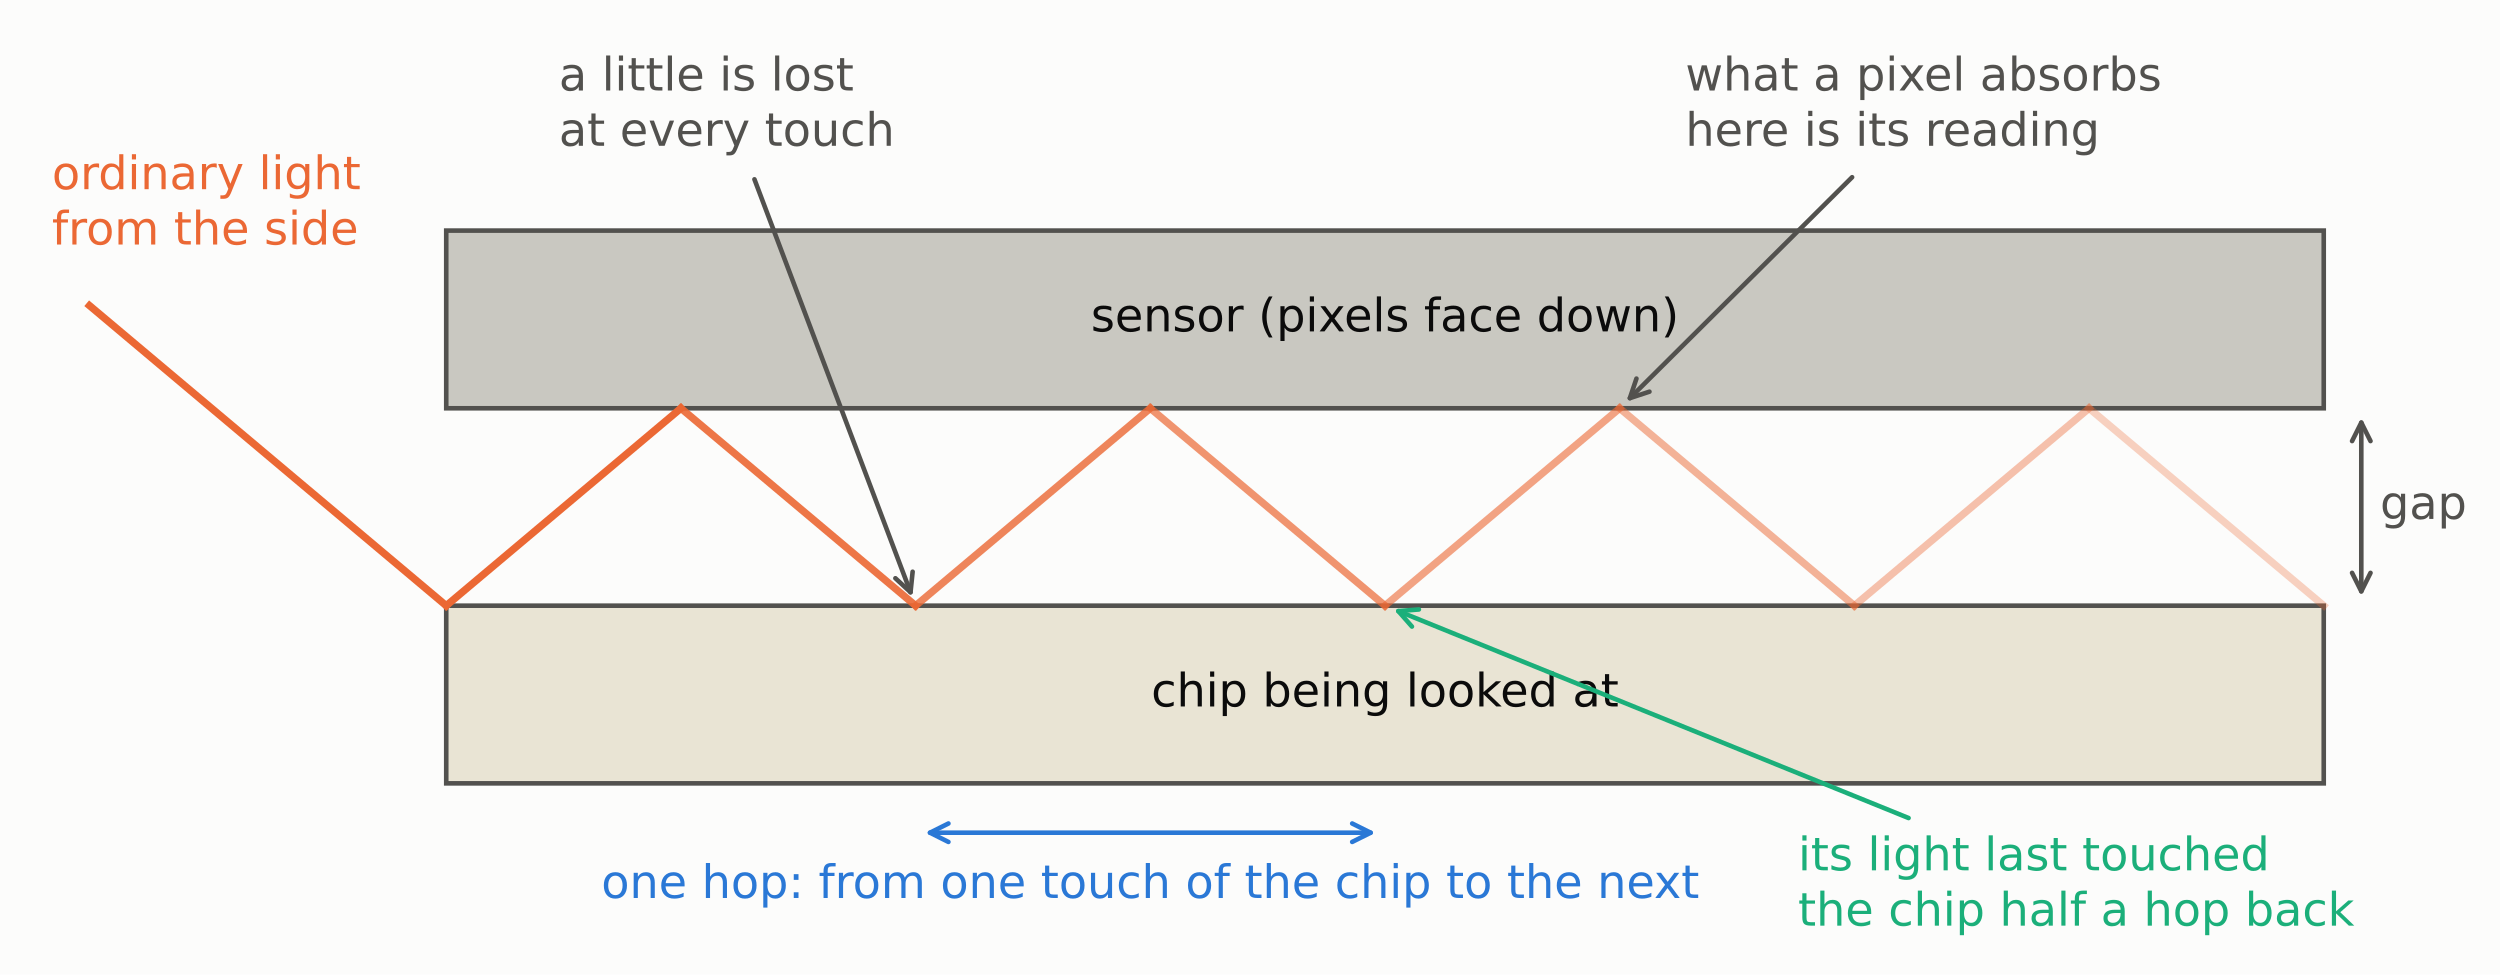
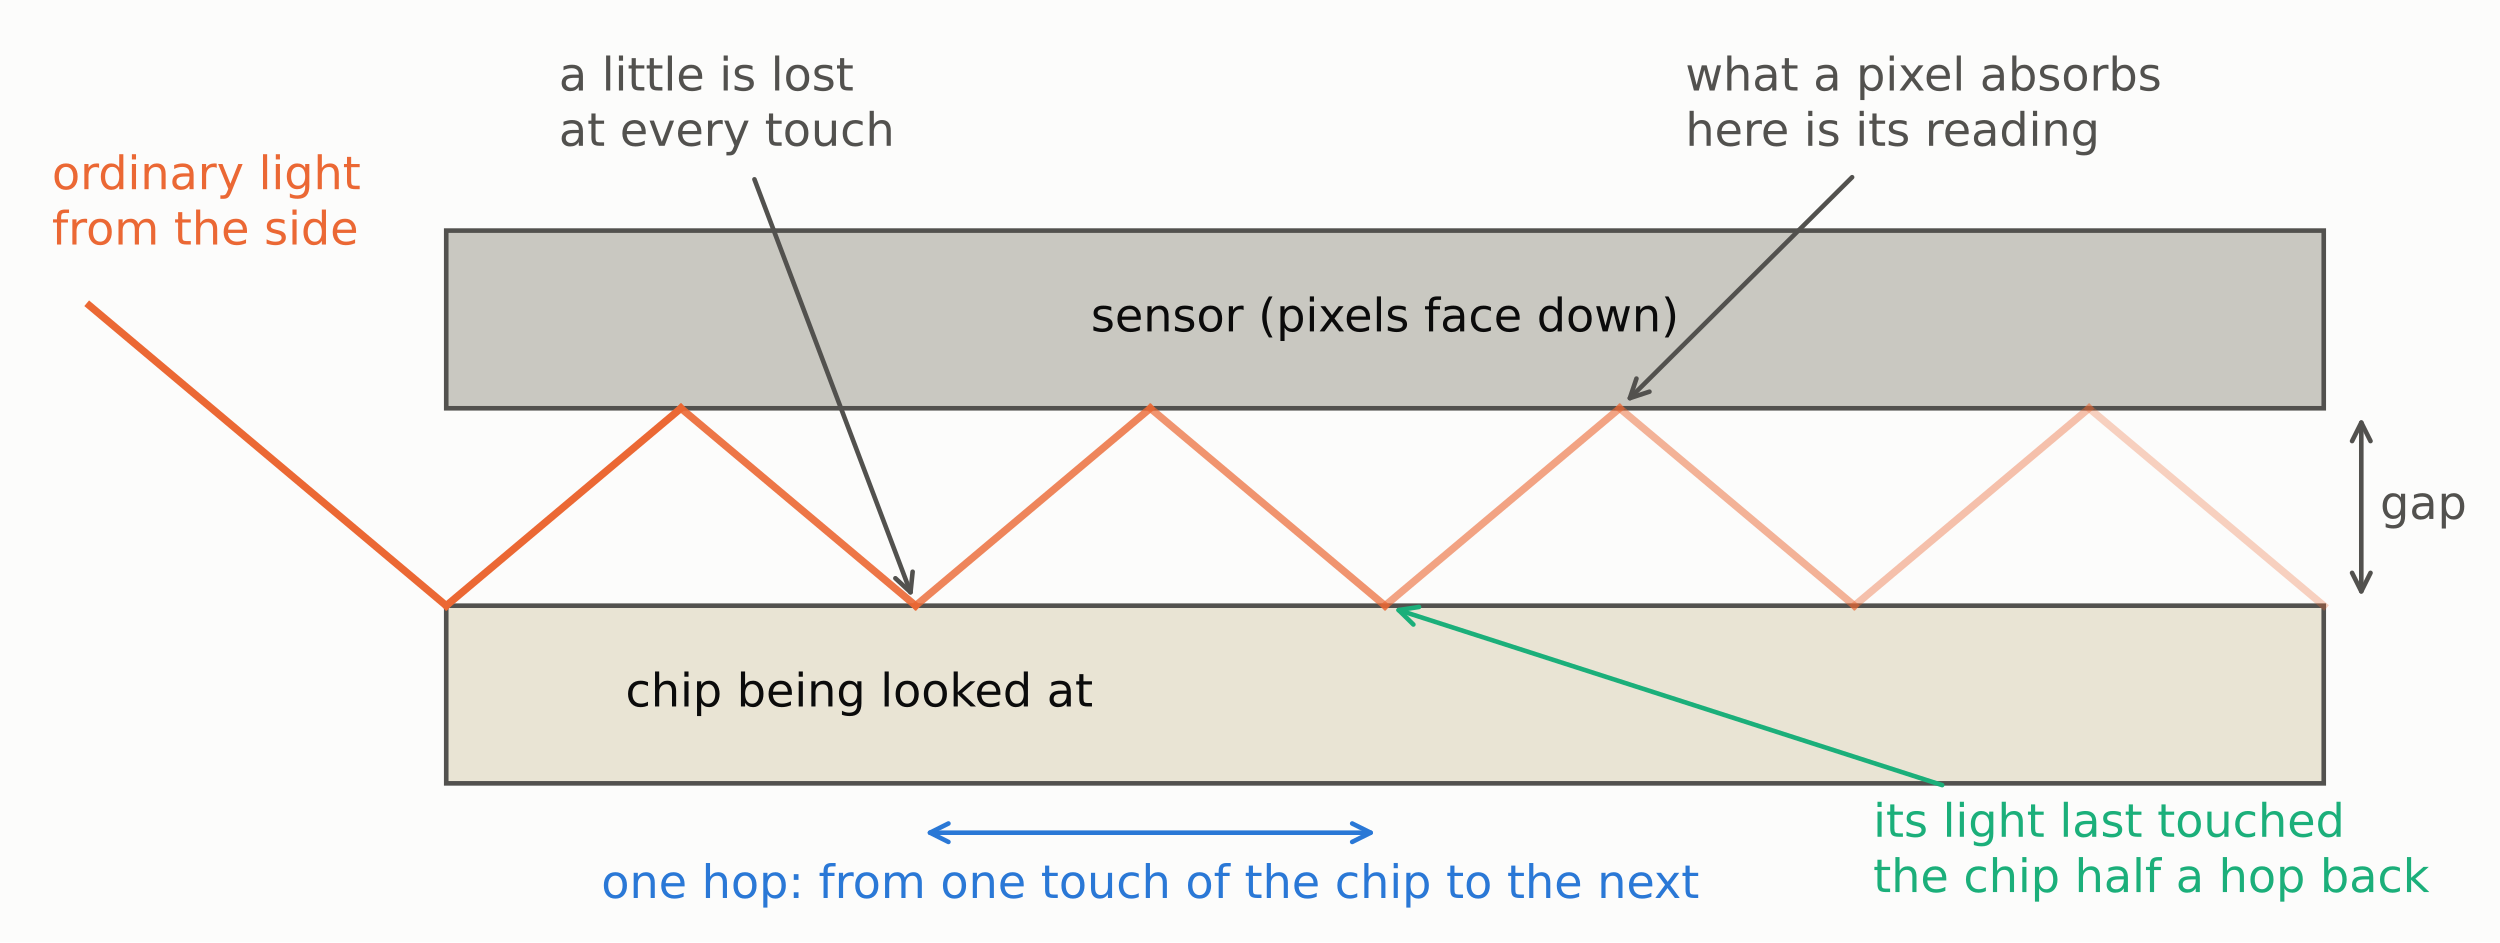
- <svg xmlns="http://www.w3.org/2000/svg" xmlns:xlink="http://www.w3.org/1999/xlink" width="542.511pt" height="211.472pt" viewBox="0 0 542.511 211.472" version="1.1">
+ <svg xmlns="http://www.w3.org/2000/svg" xmlns:xlink="http://www.w3.org/1999/xlink" width="542.511pt" height="204.469pt" viewBox="0 0 542.511 204.469" version="1.1">
  <defs>
    <style type="text/css">*{stroke-linejoin: round; stroke-linecap: butt}</style>
  </defs>
  <g id="figure_1">
    <g id="patch_1">
-       <path d="M 0 211.472  L 542.511 211.472  L 542.511 0  L 0 0  z " style="fill: #fcfcfb" />
+       <path d="M 0 204.469  L 542.511 204.469  L 542.511 -0  L 0 -0  z " style="fill: #fcfcfb" />
    </g>
    <g id="axes_1">
      <g id="patch_2">
-         <path d="M 96.834 88.596  L 504.263 88.596  L 504.263 50.04  L 96.834 50.04  z " clip-path="url(#p2e426a492c)" style="fill: #c9c8c1; stroke: #52514e; stroke-linejoin: miter" />
+         <path d="M 96.834 88.596  L 504.263 88.596  L 504.263 50.04  L 96.834 50.04  z " clip-path="url(#p28f9566f3e)" style="fill: #c9c8c1; stroke: #52514e; stroke-linejoin: miter" />
      </g>
      <g id="patch_3">
-         <path d="M 96.834 169.992  L 504.263 169.992  L 504.263 131.436  L 96.834 131.436  z " clip-path="url(#p2e426a492c)" style="fill: #e9e4d4; stroke: #52514e; stroke-linejoin: miter" />
+         <path d="M 96.834 169.992  L 504.263 169.992  L 504.263 131.436  L 96.834 131.436  z " clip-path="url(#p28f9566f3e)" style="fill: #e9e4d4; stroke: #52514e; stroke-linejoin: miter" />
      </g>
      <g id="line2d_1">
-         <path d="M 19.423 66.319  L 96.834 131.436  " clip-path="url(#p2e426a492c)" style="fill: none; stroke: #eb6834; stroke-width: 1.6; stroke-linecap: square" />
+         <path d="M 19.423 66.319  L 96.834 131.436  " clip-path="url(#p28f9566f3e)" style="fill: none; stroke: #eb6834; stroke-width: 1.6; stroke-linecap: square" />
      </g>
      <g id="line2d_2">
-         <path d="M 96.834 131.436  L 147.763 88.596  " clip-path="url(#p2e426a492c)" style="fill: none; stroke: #eb6834; stroke-width: 1.6; stroke-linecap: square" />
+         <path d="M 96.834 131.436  L 147.763 88.596  " clip-path="url(#p28f9566f3e)" style="fill: none; stroke: #eb6834; stroke-width: 1.6; stroke-linecap: square" />
      </g>
      <g id="line2d_3">
-         <path d="M 147.763 88.596  L 198.691 131.436  " clip-path="url(#p2e426a492c)" style="fill: none; stroke: #eb6834; stroke-opacity: 0.9; stroke-width: 1.6; stroke-linecap: square" />
+         <path d="M 147.763 88.596  L 198.691 131.436  " clip-path="url(#p28f9566f3e)" style="fill: none; stroke: #eb6834; stroke-opacity: 0.9; stroke-width: 1.6; stroke-linecap: square" />
      </g>
      <g id="line2d_4">
-         <path d="M 198.691 131.436  L 249.62 88.596  " clip-path="url(#p2e426a492c)" style="fill: none; stroke: #eb6834; stroke-opacity: 0.8; stroke-width: 1.6; stroke-linecap: square" />
+         <path d="M 198.691 131.436  L 249.62 88.596  " clip-path="url(#p28f9566f3e)" style="fill: none; stroke: #eb6834; stroke-opacity: 0.8; stroke-width: 1.6; stroke-linecap: square" />
      </g>
      <g id="line2d_5">
-         <path d="M 249.62 88.596  L 300.549 131.436  " clip-path="url(#p2e426a492c)" style="fill: none; stroke: #eb6834; stroke-opacity: 0.7; stroke-width: 1.6; stroke-linecap: square" />
+         <path d="M 249.62 88.596  L 300.549 131.436  " clip-path="url(#p28f9566f3e)" style="fill: none; stroke: #eb6834; stroke-opacity: 0.7; stroke-width: 1.6; stroke-linecap: square" />
      </g>
      <g id="line2d_6">
-         <path d="M 300.549 131.436  L 351.477 88.596  " clip-path="url(#p2e426a492c)" style="fill: none; stroke: #eb6834; stroke-opacity: 0.6; stroke-width: 1.6; stroke-linecap: square" />
+         <path d="M 300.549 131.436  L 351.477 88.596  " clip-path="url(#p28f9566f3e)" style="fill: none; stroke: #eb6834; stroke-opacity: 0.6; stroke-width: 1.6; stroke-linecap: square" />
      </g>
      <g id="line2d_7">
-         <path d="M 351.477 88.596  L 402.406 131.436  " clip-path="url(#p2e426a492c)" style="fill: none; stroke: #eb6834; stroke-opacity: 0.5; stroke-width: 1.6; stroke-linecap: square" />
+         <path d="M 351.477 88.596  L 402.406 131.436  " clip-path="url(#p28f9566f3e)" style="fill: none; stroke: #eb6834; stroke-opacity: 0.5; stroke-width: 1.6; stroke-linecap: square" />
      </g>
      <g id="line2d_8">
-         <path d="M 402.406 131.436  L 453.334 88.596  " clip-path="url(#p2e426a492c)" style="fill: none; stroke: #eb6834; stroke-opacity: 0.4; stroke-width: 1.6; stroke-linecap: square" />
+         <path d="M 402.406 131.436  L 453.334 88.596  " clip-path="url(#p28f9566f3e)" style="fill: none; stroke: #eb6834; stroke-opacity: 0.4; stroke-width: 1.6; stroke-linecap: square" />
      </g>
      <g id="line2d_9">
-         <path d="M 453.334 88.596  L 504.263 131.436  " clip-path="url(#p2e426a492c)" style="fill: none; stroke: #eb6834; stroke-opacity: 0.3; stroke-width: 1.6; stroke-linecap: square" />
+         <path d="M 453.334 88.596  L 504.263 131.436  " clip-path="url(#p28f9566f3e)" style="fill: none; stroke: #eb6834; stroke-opacity: 0.3; stroke-width: 1.6; stroke-linecap: square" />
      </g>
      <g id="text_1">
        <g style="fill: #0b0b0b" transform="translate(236.7298 71.91605) scale(0.1 -0.1)">
          <defs>
            <path id="DejaVuSans-56" d="M 2834 3397  L 2834 2853  Q 2591 2978 2328 3040  Q 2066 3103 1784 3103  Q 1356 3103 1142 2972  Q 928 2841 928 2578  Q 928 2378 1081 2264  Q 1234 2150 1697 2047  L 1894 2003  Q 2506 1872 2764 1633  Q 3022 1394 3022 966  Q 3022 478 2636 193  Q 2250 -91 1575 -91  Q 1294 -91 989 -36  Q 684 19 347 128  L 347 722  Q 666 556 975 473  Q 1284 391 1588 391  Q 1994 391 2212 530  Q 2431 669 2431 922  Q 2431 1156 2273 1281  Q 2116 1406 1581 1522  L 1381 1569  Q 847 1681 609 1914  Q 372 2147 372 2553  Q 372 3047 722 3315  Q 1072 3584 1716 3584  Q 2034 3584 2315 3537  Q 2597 3491 2834 3397  z " transform="scale(0.015625)" />
            <path id="DejaVuSans-48" d="M 3597 1894  L 3597 1613  L 953 1613  Q 991 1019 1311 708  Q 1631 397 2203 397  Q 2534 397 2845 478  Q 3156 559 3463 722  L 3463 178  Q 3153 47 2828 -22  Q 2503 -91 2169 -91  Q 1331 -91 842 396  Q 353 884 353 1716  Q 353 2575 817 3079  Q 1281 3584 2069 3584  Q 2775 3584 3186 3129  Q 3597 2675 3597 1894  z M 3022 2063  Q 3016 2534 2758 2815  Q 2500 3097 2075 3097  Q 1594 3097 1305 2825  Q 1016 2553 972 2059  L 3022 2063  z " transform="scale(0.015625)" />
            <path id="DejaVuSans-51" d="M 3513 2113  L 3513 0  L 2938 0  L 2938 2094  Q 2938 2591 2744 2837  Q 2550 3084 2163 3084  Q 1697 3084 1428 2787  Q 1159 2491 1159 1978  L 1159 0  L 581 0  L 581 3500  L 1159 3500  L 1159 2956  Q 1366 3272 1645 3428  Q 1925 3584 2291 3584  Q 2894 3584 3203 3211  Q 3513 2838 3513 2113  z " transform="scale(0.015625)" />
            <path id="DejaVuSans-52" d="M 1959 3097  Q 1497 3097 1228 2736  Q 959 2375 959 1747  Q 959 1119 1226 758  Q 1494 397 1959 397  Q 2419 397 2687 759  Q 2956 1122 2956 1747  Q 2956 2369 2687 2733  Q 2419 3097 1959 3097  z M 1959 3584  Q 2709 3584 3137 3096  Q 3566 2609 3566 1747  Q 3566 888 3137 398  Q 2709 -91 1959 -91  Q 1206 -91 779 398  Q 353 888 353 1747  Q 353 2609 779 3096  Q 1206 3584 1959 3584  z " transform="scale(0.015625)" />
            <path id="DejaVuSans-55" d="M 2631 2963  Q 2534 3019 2420 3045  Q 2306 3072 2169 3072  Q 1681 3072 1420 2755  Q 1159 2438 1159 1844  L 1159 0  L 581 0  L 581 3500  L 1159 3500  L 1159 2956  Q 1341 3275 1631 3429  Q 1922 3584 2338 3584  Q 2397 3584 2469 3576  Q 2541 3569 2628 3553  L 2631 2963  z " transform="scale(0.015625)" />
            <path id="DejaVuSans-3" transform="scale(0.015625)" />
            <path id="DejaVuSans-b" d="M 1984 4856  Q 1566 4138 1362 3434  Q 1159 2731 1159 2009  Q 1159 1288 1364 580  Q 1569 -128 1984 -844  L 1484 -844  Q 1016 -109 783 600  Q 550 1309 550 2009  Q 550 2706 781 3412  Q 1013 4119 1484 4856  L 1984 4856  z " transform="scale(0.015625)" />
            <path id="DejaVuSans-53" d="M 1159 525  L 1159 -1331  L 581 -1331  L 581 3500  L 1159 3500  L 1159 2969  Q 1341 3281 1617 3432  Q 1894 3584 2278 3584  Q 2916 3584 3314 3078  Q 3713 2572 3713 1747  Q 3713 922 3314 415  Q 2916 -91 2278 -91  Q 1894 -91 1617 61  Q 1341 213 1159 525  z M 3116 1747  Q 3116 2381 2855 2742  Q 2594 3103 2138 3103  Q 1681 3103 1420 2742  Q 1159 2381 1159 1747  Q 1159 1113 1420 752  Q 1681 391 2138 391  Q 2594 391 2855 752  Q 3116 1113 3116 1747  z " transform="scale(0.015625)" />
            <path id="DejaVuSans-4c" d="M 603 3500  L 1178 3500  L 1178 0  L 603 0  L 603 3500  z M 603 4863  L 1178 4863  L 1178 4134  L 603 4134  L 603 4863  z " transform="scale(0.015625)" />
            <path id="DejaVuSans-5b" d="M 3513 3500  L 2247 1797  L 3578 0  L 2900 0  L 1881 1375  L 863 0  L 184 0  L 1544 1831  L 300 3500  L 978 3500  L 1906 2253  L 2834 3500  L 3513 3500  z " transform="scale(0.015625)" />
            <path id="DejaVuSans-4f" d="M 603 4863  L 1178 4863  L 1178 0  L 603 0  L 603 4863  z " transform="scale(0.015625)" />
            <path id="DejaVuSans-49" d="M 2375 4863  L 2375 4384  L 1825 4384  Q 1516 4384 1395 4259  Q 1275 4134 1275 3809  L 1275 3500  L 2222 3500  L 2222 3053  L 1275 3053  L 1275 0  L 697 0  L 697 3053  L 147 3053  L 147 3500  L 697 3500  L 697 3744  Q 697 4328 969 4595  Q 1241 4863 1831 4863  L 2375 4863  z " transform="scale(0.015625)" />
            <path id="DejaVuSans-44" d="M 2194 1759  Q 1497 1759 1228 1600  Q 959 1441 959 1056  Q 959 750 1161 570  Q 1363 391 1709 391  Q 2188 391 2477 730  Q 2766 1069 2766 1631  L 2766 1759  L 2194 1759  z M 3341 1997  L 3341 0  L 2766 0  L 2766 531  Q 2569 213 2275 61  Q 1981 -91 1556 -91  Q 1019 -91 701 211  Q 384 513 384 1019  Q 384 1609 779 1909  Q 1175 2209 1959 2209  L 2766 2209  L 2766 2266  Q 2766 2663 2505 2880  Q 2244 3097 1772 3097  Q 1472 3097 1187 3025  Q 903 2953 641 2809  L 641 3341  Q 956 3463 1253 3523  Q 1550 3584 1831 3584  Q 2591 3584 2966 3190  Q 3341 2797 3341 1997  z " transform="scale(0.015625)" />
            <path id="DejaVuSans-46" d="M 3122 3366  L 3122 2828  Q 2878 2963 2633 3030  Q 2388 3097 2138 3097  Q 1578 3097 1268 2742  Q 959 2388 959 1747  Q 959 1106 1268 751  Q 1578 397 2138 397  Q 2388 397 2633 464  Q 2878 531 3122 666  L 3122 134  Q 2881 22 2623 -34  Q 2366 -91 2075 -91  Q 1284 -91 818 406  Q 353 903 353 1747  Q 353 2603 823 3093  Q 1294 3584 2113 3584  Q 2378 3584 2631 3529  Q 2884 3475 3122 3366  z " transform="scale(0.015625)" />
            <path id="DejaVuSans-47" d="M 2906 2969  L 2906 4863  L 3481 4863  L 3481 0  L 2906 0  L 2906 525  Q 2725 213 2448 61  Q 2172 -91 1784 -91  Q 1150 -91 751 415  Q 353 922 353 1747  Q 353 2572 751 3078  Q 1150 3584 1784 3584  Q 2172 3584 2448 3432  Q 2725 3281 2906 2969  z M 947 1747  Q 947 1113 1208 752  Q 1469 391 1925 391  Q 2381 391 2643 752  Q 2906 1113 2906 1747  Q 2906 2381 2643 2742  Q 2381 3103 1925 3103  Q 1469 3103 1208 2742  Q 947 2381 947 1747  z " transform="scale(0.015625)" />
            <path id="DejaVuSans-5a" d="M 269 3500  L 844 3500  L 1563 769  L 2278 3500  L 2956 3500  L 3675 769  L 4391 3500  L 4966 3500  L 4050 0  L 3372 0  L 2619 2869  L 1863 0  L 1184 0  L 269 3500  z " transform="scale(0.015625)" />
            <path id="DejaVuSans-c" d="M 513 4856  L 1013 4856  Q 1481 4119 1714 3412  Q 1947 2706 1947 2009  Q 1947 1309 1714 600  Q 1481 -109 1013 -844  L 513 -844  Q 928 -128 1133 580  Q 1338 1288 1338 2009  Q 1338 2731 1133 3434  Q 928 4138 513 4856  z " transform="scale(0.015625)" />
          </defs>
          <use xlink:href="#DejaVuSans-56" />
          <use xlink:href="#DejaVuSans-48" transform="translate(52.09375 0)" />
          <use xlink:href="#DejaVuSans-51" transform="translate(113.625 0)" />
          <use xlink:href="#DejaVuSans-56" transform="translate(177 0)" />
          <use xlink:href="#DejaVuSans-52" transform="translate(229.0938 0)" />
          <use xlink:href="#DejaVuSans-55" transform="translate(290.2812 0)" />
          <use xlink:href="#DejaVuSans-3" transform="translate(331.3906 0)" />
          <use xlink:href="#DejaVuSans-b" transform="translate(363.1719 0)" />
          <use xlink:href="#DejaVuSans-53" transform="translate(402.1875 0)" />
          <use xlink:href="#DejaVuSans-4c" transform="translate(465.6719 0)" />
          <use xlink:href="#DejaVuSans-5b" transform="translate(493.4531 0)" />
          <use xlink:href="#DejaVuSans-48" transform="translate(549.5625 0)" />
          <use xlink:href="#DejaVuSans-4f" transform="translate(611.0938 0)" />
          <use xlink:href="#DejaVuSans-56" transform="translate(638.875 0)" />
          <use xlink:href="#DejaVuSans-3" transform="translate(690.9688 0)" />
          <use xlink:href="#DejaVuSans-49" transform="translate(722.75 0)" />
          <use xlink:href="#DejaVuSans-44" transform="translate(757.9531 0)" />
          <use xlink:href="#DejaVuSans-46" transform="translate(819.2344 0)" />
          <use xlink:href="#DejaVuSans-48" transform="translate(874.2188 0)" />
          <use xlink:href="#DejaVuSans-3" transform="translate(935.75 0)" />
          <use xlink:href="#DejaVuSans-47" transform="translate(967.5312 0)" />
          <use xlink:href="#DejaVuSans-52" transform="translate(1031.016 0)" />
          <use xlink:href="#DejaVuSans-5a" transform="translate(1092.203 0)" />
          <use xlink:href="#DejaVuSans-51" transform="translate(1173.984 0)" />
          <use xlink:href="#DejaVuSans-c" transform="translate(1237.359 0)" />
        </g>
      </g>
      <g id="text_2">
-         <g style="fill: #0b0b0b" transform="translate(249.8173 153.312) scale(0.1 -0.1)">
+         <g style="fill: #0b0b0b" transform="translate(135.7373 153.312) scale(0.1 -0.1)">
          <defs>
            <path id="DejaVuSans-4b" d="M 3513 2113  L 3513 0  L 2938 0  L 2938 2094  Q 2938 2591 2744 2837  Q 2550 3084 2163 3084  Q 1697 3084 1428 2787  Q 1159 2491 1159 1978  L 1159 0  L 581 0  L 581 4863  L 1159 4863  L 1159 2956  Q 1366 3272 1645 3428  Q 1925 3584 2291 3584  Q 2894 3584 3203 3211  Q 3513 2838 3513 2113  z " transform="scale(0.015625)" />
            <path id="DejaVuSans-45" d="M 3116 1747  Q 3116 2381 2855 2742  Q 2594 3103 2138 3103  Q 1681 3103 1420 2742  Q 1159 2381 1159 1747  Q 1159 1113 1420 752  Q 1681 391 2138 391  Q 2594 391 2855 752  Q 3116 1113 3116 1747  z M 1159 2969  Q 1341 3281 1617 3432  Q 1894 3584 2278 3584  Q 2916 3584 3314 3078  Q 3713 2572 3713 1747  Q 3713 922 3314 415  Q 2916 -91 2278 -91  Q 1894 -91 1617 61  Q 1341 213 1159 525  L 1159 0  L 581 0  L 581 4863  L 1159 4863  L 1159 2969  z " transform="scale(0.015625)" />
            <path id="DejaVuSans-4a" d="M 2906 1791  Q 2906 2416 2648 2759  Q 2391 3103 1925 3103  Q 1463 3103 1205 2759  Q 947 2416 947 1791  Q 947 1169 1205 825  Q 1463 481 1925 481  Q 2391 481 2648 825  Q 2906 1169 2906 1791  z M 3481 434  Q 3481 -459 3084 -895  Q 2688 -1331 1869 -1331  Q 1566 -1331 1297 -1286  Q 1028 -1241 775 -1147  L 775 -588  Q 1028 -725 1275 -790  Q 1522 -856 1778 -856  Q 2344 -856 2625 -561  Q 2906 -266 2906 331  L 2906 616  Q 2728 306 2450 153  Q 2172 0 1784 0  Q 1141 0 747 490  Q 353 981 353 1791  Q 353 2603 747 3093  Q 1141 3584 1784 3584  Q 2172 3584 2450 3431  Q 2728 3278 2906 2969  L 2906 3500  L 3481 3500  L 3481 434  z " transform="scale(0.015625)" />
            <path id="DejaVuSans-4e" d="M 581 4863  L 1159 4863  L 1159 1991  L 2875 3500  L 3609 3500  L 1753 1863  L 3688 0  L 2938 0  L 1159 1709  L 1159 0  L 581 0  L 581 4863  z " transform="scale(0.015625)" />
            <path id="DejaVuSans-57" d="M 1172 4494  L 1172 3500  L 2356 3500  L 2356 3053  L 1172 3053  L 1172 1153  Q 1172 725 1289 603  Q 1406 481 1766 481  L 2356 481  L 2356 0  L 1766 0  Q 1100 0 847 248  Q 594 497 594 1153  L 594 3053  L 172 3053  L 172 3500  L 594 3500  L 594 4494  L 1172 4494  z " transform="scale(0.015625)" />
          </defs>
          <use xlink:href="#DejaVuSans-46" />
          <use xlink:href="#DejaVuSans-4b" transform="translate(54.98438 0)" />
          <use xlink:href="#DejaVuSans-4c" transform="translate(118.3594 0)" />
          <use xlink:href="#DejaVuSans-53" transform="translate(146.1406 0)" />
          <use xlink:href="#DejaVuSans-3" transform="translate(209.625 0)" />
          <use xlink:href="#DejaVuSans-45" transform="translate(241.4062 0)" />
          <use xlink:href="#DejaVuSans-48" transform="translate(304.8906 0)" />
          <use xlink:href="#DejaVuSans-4c" transform="translate(366.4219 0)" />
          <use xlink:href="#DejaVuSans-51" transform="translate(394.2031 0)" />
          <use xlink:href="#DejaVuSans-4a" transform="translate(457.5781 0)" />
          <use xlink:href="#DejaVuSans-3" transform="translate(521.0625 0)" />
          <use xlink:href="#DejaVuSans-4f" transform="translate(552.8438 0)" />
          <use xlink:href="#DejaVuSans-52" transform="translate(580.625 0)" />
          <use xlink:href="#DejaVuSans-52" transform="translate(641.8125 0)" />
          <use xlink:href="#DejaVuSans-4e" transform="translate(703 0)" />
          <use xlink:href="#DejaVuSans-48" transform="translate(757.3438 0)" />
          <use xlink:href="#DejaVuSans-47" transform="translate(818.875 0)" />
          <use xlink:href="#DejaVuSans-3" transform="translate(882.3594 0)" />
          <use xlink:href="#DejaVuSans-44" transform="translate(914.1406 0)" />
          <use xlink:href="#DejaVuSans-57" transform="translate(975.4219 0)" />
        </g>
      </g>
      <g id="text_3">
        <g style="fill: #eb6834" transform="translate(11.27429 41.05994) scale(0.1 -0.1)">
          <defs>
            <path id="DejaVuSans-5c" d="M 2059 -325  Q 1816 -950 1584 -1140  Q 1353 -1331 966 -1331  L 506 -1331  L 506 -850  L 844 -850  Q 1081 -850 1212 -737  Q 1344 -625 1503 -206  L 1606 56  L 191 3500  L 800 3500  L 1894 763  L 2988 3500  L 3597 3500  L 2059 -325  z " transform="scale(0.015625)" />
          </defs>
          <use xlink:href="#DejaVuSans-52" />
          <use xlink:href="#DejaVuSans-55" transform="translate(61.1875 0)" />
          <use xlink:href="#DejaVuSans-47" transform="translate(100.5469 0)" />
          <use xlink:href="#DejaVuSans-4c" transform="translate(164.0312 0)" />
          <use xlink:href="#DejaVuSans-51" transform="translate(191.8125 0)" />
          <use xlink:href="#DejaVuSans-44" transform="translate(255.1875 0)" />
          <use xlink:href="#DejaVuSans-55" transform="translate(316.4688 0)" />
          <use xlink:href="#DejaVuSans-5c" transform="translate(357.5781 0)" />
          <use xlink:href="#DejaVuSans-3" transform="translate(416.7656 0)" />
          <use xlink:href="#DejaVuSans-4f" transform="translate(448.5469 0)" />
          <use xlink:href="#DejaVuSans-4c" transform="translate(476.3281 0)" />
          <use xlink:href="#DejaVuSans-4a" transform="translate(504.1094 0)" />
          <use xlink:href="#DejaVuSans-4b" transform="translate(567.5938 0)" />
          <use xlink:href="#DejaVuSans-57" transform="translate(630.9688 0)" />
        </g>
        <g style="fill: #eb6834" transform="translate(11.27429 53.06268) scale(0.1 -0.1)">
          <defs>
            <path id="DejaVuSans-50" d="M 3328 2828  Q 3544 3216 3844 3400  Q 4144 3584 4550 3584  Q 5097 3584 5394 3201  Q 5691 2819 5691 2113  L 5691 0  L 5113 0  L 5113 2094  Q 5113 2597 4934 2840  Q 4756 3084 4391 3084  Q 3944 3084 3684 2787  Q 3425 2491 3425 1978  L 3425 0  L 2847 0  L 2847 2094  Q 2847 2600 2669 2842  Q 2491 3084 2119 3084  Q 1678 3084 1418 2786  Q 1159 2488 1159 1978  L 1159 0  L 581 0  L 581 3500  L 1159 3500  L 1159 2956  Q 1356 3278 1631 3431  Q 1906 3584 2284 3584  Q 2666 3584 2933 3390  Q 3200 3197 3328 2828  z " transform="scale(0.015625)" />
          </defs>
          <use xlink:href="#DejaVuSans-49" />
          <use xlink:href="#DejaVuSans-55" transform="translate(35.20312 0)" />
          <use xlink:href="#DejaVuSans-52" transform="translate(74.10938 0)" />
          <use xlink:href="#DejaVuSans-50" transform="translate(135.2969 0)" />
          <use xlink:href="#DejaVuSans-3" transform="translate(232.7031 0)" />
          <use xlink:href="#DejaVuSans-57" transform="translate(264.4844 0)" />
          <use xlink:href="#DejaVuSans-4b" transform="translate(303.6875 0)" />
          <use xlink:href="#DejaVuSans-48" transform="translate(367.0625 0)" />
          <use xlink:href="#DejaVuSans-3" transform="translate(428.5938 0)" />
          <use xlink:href="#DejaVuSans-56" transform="translate(460.375 0)" />
          <use xlink:href="#DejaVuSans-4c" transform="translate(512.4688 0)" />
          <use xlink:href="#DejaVuSans-47" transform="translate(540.25 0)" />
          <use xlink:href="#DejaVuSans-48" transform="translate(603.7344 0)" />
        </g>
      </g>
      <g id="patch_4">
        <path d="M 512.411 128.318  Q 512.411 110.015 512.411 91.713  " style="fill: none; stroke: #52514e; stroke-linecap: round" />
        <path d="M 514.411 124.318  L 512.411 128.318  L 510.411 124.318  " style="fill: none; stroke: #52514e; stroke-linecap: round" />
        <path d="M 510.411 95.713  L 512.411 91.713  L 514.411 95.713  " style="fill: none; stroke: #52514e; stroke-linecap: round" />
      </g>
      <g id="text_4">
        <g style="fill: #52514e" transform="translate(516.4857 112.6137) scale(0.1 -0.1)">
          <use xlink:href="#DejaVuSans-4a" />
          <use xlink:href="#DejaVuSans-44" transform="translate(63.48438 0)" />
          <use xlink:href="#DejaVuSans-53" transform="translate(124.7656 0)" />
        </g>
      </g>
      <g id="patch_5">
        <path d="M 297.432 180.702  Q 249.622 180.702 201.812 180.702  " style="fill: none; stroke: #2a78d6; stroke-linecap: round" />
        <path d="M 293.432 178.702  L 297.432 180.702  L 293.432 182.702  " style="fill: none; stroke: #2a78d6; stroke-linecap: round" />
        <path d="M 205.812 182.702  L 201.812 180.702  L 205.812 178.702  " style="fill: none; stroke: #2a78d6; stroke-linecap: round" />
      </g>
      <g id="text_5">
        <g style="fill: #2a78d6" transform="translate(130.4833 194.8668) scale(0.1 -0.1)">
          <defs>
            <path id="DejaVuSans-1d" d="M 750 794  L 1409 794  L 1409 0  L 750 0  L 750 794  z M 750 3309  L 1409 3309  L 1409 2516  L 750 2516  L 750 3309  z " transform="scale(0.015625)" />
            <path id="DejaVuSans-58" d="M 544 1381  L 544 3500  L 1119 3500  L 1119 1403  Q 1119 906 1312 657  Q 1506 409 1894 409  Q 2359 409 2629 706  Q 2900 1003 2900 1516  L 2900 3500  L 3475 3500  L 3475 0  L 2900 0  L 2900 538  Q 2691 219 2414 64  Q 2138 -91 1772 -91  Q 1169 -91 856 284  Q 544 659 544 1381  z M 1991 3584  L 1991 3584  z " transform="scale(0.015625)" />
          </defs>
          <use xlink:href="#DejaVuSans-52" />
          <use xlink:href="#DejaVuSans-51" transform="translate(61.1875 0)" />
          <use xlink:href="#DejaVuSans-48" transform="translate(124.5625 0)" />
          <use xlink:href="#DejaVuSans-3" transform="translate(186.0938 0)" />
          <use xlink:href="#DejaVuSans-4b" transform="translate(217.875 0)" />
          <use xlink:href="#DejaVuSans-52" transform="translate(281.25 0)" />
          <use xlink:href="#DejaVuSans-53" transform="translate(342.4375 0)" />
          <use xlink:href="#DejaVuSans-1d" transform="translate(405.9219 0)" />
          <use xlink:href="#DejaVuSans-3" transform="translate(439.6094 0)" />
          <use xlink:href="#DejaVuSans-49" transform="translate(471.3906 0)" />
          <use xlink:href="#DejaVuSans-55" transform="translate(506.5938 0)" />
          <use xlink:href="#DejaVuSans-52" transform="translate(545.5 0)" />
          <use xlink:href="#DejaVuSans-50" transform="translate(606.6875 0)" />
          <use xlink:href="#DejaVuSans-3" transform="translate(704.0938 0)" />
          <use xlink:href="#DejaVuSans-52" transform="translate(735.875 0)" />
          <use xlink:href="#DejaVuSans-51" transform="translate(797.0625 0)" />
          <use xlink:href="#DejaVuSans-48" transform="translate(860.4375 0)" />
          <use xlink:href="#DejaVuSans-3" transform="translate(921.9688 0)" />
          <use xlink:href="#DejaVuSans-57" transform="translate(953.75 0)" />
          <use xlink:href="#DejaVuSans-52" transform="translate(992.9531 0)" />
          <use xlink:href="#DejaVuSans-58" transform="translate(1054.141 0)" />
          <use xlink:href="#DejaVuSans-46" transform="translate(1117.516 0)" />
          <use xlink:href="#DejaVuSans-4b" transform="translate(1172.5 0)" />
          <use xlink:href="#DejaVuSans-3" transform="translate(1235.875 0)" />
          <use xlink:href="#DejaVuSans-52" transform="translate(1267.656 0)" />
          <use xlink:href="#DejaVuSans-49" transform="translate(1328.844 0)" />
          <use xlink:href="#DejaVuSans-3" transform="translate(1364.047 0)" />
          <use xlink:href="#DejaVuSans-57" transform="translate(1395.828 0)" />
          <use xlink:href="#DejaVuSans-4b" transform="translate(1435.031 0)" />
          <use xlink:href="#DejaVuSans-48" transform="translate(1498.406 0)" />
          <use xlink:href="#DejaVuSans-3" transform="translate(1559.938 0)" />
          <use xlink:href="#DejaVuSans-46" transform="translate(1591.719 0)" />
          <use xlink:href="#DejaVuSans-4b" transform="translate(1646.703 0)" />
          <use xlink:href="#DejaVuSans-4c" transform="translate(1710.078 0)" />
          <use xlink:href="#DejaVuSans-53" transform="translate(1737.859 0)" />
          <use xlink:href="#DejaVuSans-3" transform="translate(1801.344 0)" />
          <use xlink:href="#DejaVuSans-57" transform="translate(1833.125 0)" />
          <use xlink:href="#DejaVuSans-52" transform="translate(1872.328 0)" />
          <use xlink:href="#DejaVuSans-3" transform="translate(1933.516 0)" />
          <use xlink:href="#DejaVuSans-57" transform="translate(1965.297 0)" />
          <use xlink:href="#DejaVuSans-4b" transform="translate(2004.5 0)" />
          <use xlink:href="#DejaVuSans-48" transform="translate(2067.875 0)" />
          <use xlink:href="#DejaVuSans-3" transform="translate(2129.406 0)" />
          <use xlink:href="#DejaVuSans-51" transform="translate(2161.188 0)" />
          <use xlink:href="#DejaVuSans-48" transform="translate(2224.562 0)" />
          <use xlink:href="#DejaVuSans-5b" transform="translate(2284.344 0)" />
          <use xlink:href="#DejaVuSans-57" transform="translate(2343.531 0)" />
        </g>
      </g>
      <g id="patch_6">
        <path d="M 163.716 38.915  Q 180.85 84.24 197.588 128.518  " style="fill: none; stroke: #52514e; stroke-linecap: round" />
        <path d="M 198.045 124.069  L 197.588 128.518  L 194.303 125.484  " style="fill: none; stroke: #52514e; stroke-linecap: round" />
      </g>
      <g id="text_6">
        <g style="fill: #52514e" transform="translate(121.28 19.63995) scale(0.1 -0.1)">
          <use xlink:href="#DejaVuSans-44" />
          <use xlink:href="#DejaVuSans-3" transform="translate(61.28125 0)" />
          <use xlink:href="#DejaVuSans-4f" transform="translate(93.0625 0)" />
          <use xlink:href="#DejaVuSans-4c" transform="translate(120.8438 0)" />
          <use xlink:href="#DejaVuSans-57" transform="translate(148.625 0)" />
          <use xlink:href="#DejaVuSans-57" transform="translate(187.8281 0)" />
          <use xlink:href="#DejaVuSans-4f" transform="translate(227.0312 0)" />
          <use xlink:href="#DejaVuSans-48" transform="translate(254.8125 0)" />
          <use xlink:href="#DejaVuSans-3" transform="translate(316.3438 0)" />
          <use xlink:href="#DejaVuSans-4c" transform="translate(348.125 0)" />
          <use xlink:href="#DejaVuSans-56" transform="translate(375.9062 0)" />
          <use xlink:href="#DejaVuSans-3" transform="translate(428 0)" />
          <use xlink:href="#DejaVuSans-4f" transform="translate(459.7812 0)" />
          <use xlink:href="#DejaVuSans-52" transform="translate(487.5625 0)" />
          <use xlink:href="#DejaVuSans-56" transform="translate(548.75 0)" />
          <use xlink:href="#DejaVuSans-57" transform="translate(600.8438 0)" />
        </g>
        <g style="fill: #52514e" transform="translate(121.28 31.64268) scale(0.1 -0.1)">
          <defs>
            <path id="DejaVuSans-59" d="M 191 3500  L 800 3500  L 1894 563  L 2988 3500  L 3597 3500  L 2284 0  L 1503 0  L 191 3500  z " transform="scale(0.015625)" />
          </defs>
          <use xlink:href="#DejaVuSans-44" />
          <use xlink:href="#DejaVuSans-57" transform="translate(61.28125 0)" />
          <use xlink:href="#DejaVuSans-3" transform="translate(100.4844 0)" />
          <use xlink:href="#DejaVuSans-48" transform="translate(132.2656 0)" />
          <use xlink:href="#DejaVuSans-59" transform="translate(193.7969 0)" />
          <use xlink:href="#DejaVuSans-48" transform="translate(252.9844 0)" />
          <use xlink:href="#DejaVuSans-55" transform="translate(314.5156 0)" />
          <use xlink:href="#DejaVuSans-5c" transform="translate(355.625 0)" />
          <use xlink:href="#DejaVuSans-3" transform="translate(414.8125 0)" />
          <use xlink:href="#DejaVuSans-57" transform="translate(446.5938 0)" />
          <use xlink:href="#DejaVuSans-52" transform="translate(485.7969 0)" />
          <use xlink:href="#DejaVuSans-58" transform="translate(546.9844 0)" />
          <use xlink:href="#DejaVuSans-46" transform="translate(610.3594 0)" />
          <use xlink:href="#DejaVuSans-4b" transform="translate(665.3438 0)" />
        </g>
      </g>
      <g id="patch_7">
        <path d="M 401.915 38.458  Q 377.406 62.821 353.689 86.397  " style="fill: none; stroke: #52514e; stroke-linecap: round" />
        <path d="M 357.936 84.995  L 353.689 86.397  L 355.116 82.159  " style="fill: none; stroke: #52514e; stroke-linecap: round" />
      </g>
      <g id="text_7">
        <g style="fill: #52514e" transform="translate(365.7371 19.63995) scale(0.1 -0.1)">
          <use xlink:href="#DejaVuSans-5a" />
          <use xlink:href="#DejaVuSans-4b" transform="translate(81.78125 0)" />
          <use xlink:href="#DejaVuSans-44" transform="translate(145.1562 0)" />
          <use xlink:href="#DejaVuSans-57" transform="translate(206.4375 0)" />
          <use xlink:href="#DejaVuSans-3" transform="translate(245.6406 0)" />
          <use xlink:href="#DejaVuSans-44" transform="translate(277.4219 0)" />
          <use xlink:href="#DejaVuSans-3" transform="translate(338.7031 0)" />
          <use xlink:href="#DejaVuSans-53" transform="translate(370.4844 0)" />
          <use xlink:href="#DejaVuSans-4c" transform="translate(433.9688 0)" />
          <use xlink:href="#DejaVuSans-5b" transform="translate(461.75 0)" />
          <use xlink:href="#DejaVuSans-48" transform="translate(517.8594 0)" />
          <use xlink:href="#DejaVuSans-4f" transform="translate(579.3906 0)" />
          <use xlink:href="#DejaVuSans-3" transform="translate(607.1719 0)" />
          <use xlink:href="#DejaVuSans-44" transform="translate(638.9531 0)" />
          <use xlink:href="#DejaVuSans-45" transform="translate(700.2344 0)" />
          <use xlink:href="#DejaVuSans-56" transform="translate(763.7188 0)" />
          <use xlink:href="#DejaVuSans-52" transform="translate(815.8125 0)" />
          <use xlink:href="#DejaVuSans-55" transform="translate(877 0)" />
          <use xlink:href="#DejaVuSans-45" transform="translate(918.1094 0)" />
          <use xlink:href="#DejaVuSans-56" transform="translate(981.5938 0)" />
        </g>
        <g style="fill: #52514e" transform="translate(365.7371 31.64268) scale(0.1 -0.1)">
          <use xlink:href="#DejaVuSans-4b" />
          <use xlink:href="#DejaVuSans-48" transform="translate(63.375 0)" />
          <use xlink:href="#DejaVuSans-55" transform="translate(124.9062 0)" />
          <use xlink:href="#DejaVuSans-48" transform="translate(163.8125 0)" />
          <use xlink:href="#DejaVuSans-3" transform="translate(225.3438 0)" />
          <use xlink:href="#DejaVuSans-4c" transform="translate(257.125 0)" />
          <use xlink:href="#DejaVuSans-56" transform="translate(284.9062 0)" />
          <use xlink:href="#DejaVuSans-3" transform="translate(337 0)" />
          <use xlink:href="#DejaVuSans-4c" transform="translate(368.7812 0)" />
          <use xlink:href="#DejaVuSans-57" transform="translate(396.5625 0)" />
          <use xlink:href="#DejaVuSans-56" transform="translate(435.7656 0)" />
          <use xlink:href="#DejaVuSans-3" transform="translate(487.8594 0)" />
          <use xlink:href="#DejaVuSans-55" transform="translate(519.6406 0)" />
          <use xlink:href="#DejaVuSans-48" transform="translate(558.5469 0)" />
          <use xlink:href="#DejaVuSans-44" transform="translate(620.0781 0)" />
          <use xlink:href="#DejaVuSans-47" transform="translate(681.3594 0)" />
          <use xlink:href="#DejaVuSans-4c" transform="translate(744.8438 0)" />
          <use xlink:href="#DejaVuSans-51" transform="translate(772.625 0)" />
          <use xlink:href="#DejaVuSans-4a" transform="translate(836 0)" />
        </g>
      </g>
      <g id="patch_8">
-         <path d="M 414.168 177.515  Q 358.286 154.852 303.44 132.609  " style="fill: none; stroke: #1baf7a; stroke-linecap: round" />
-         <path d="M 306.395 135.965  L 303.44 132.609  L 307.898 132.258  " style="fill: none; stroke: #1baf7a; stroke-linecap: round" />
+         <path d="M 421.459 170.371  Q 361.954 151.21 303.513 132.391  " style="fill: none; stroke: #1baf7a; stroke-linecap: round" />
+         <path d="M 306.708 135.52  L 303.513 132.391  L 307.934 131.713  " style="fill: none; stroke: #1baf7a; stroke-linecap: round" />
      </g>
      <g id="text_8">
-         <g style="fill: #1baf7a" transform="translate(390.1829 188.8655) scale(0.1 -0.1)">
+         <g style="fill: #1baf7a" transform="translate(406.48 181.5827) scale(0.1 -0.1)">
          <use xlink:href="#DejaVuSans-4c" />
          <use xlink:href="#DejaVuSans-57" transform="translate(27.78125 0)" />
          <use xlink:href="#DejaVuSans-56" transform="translate(66.98438 0)" />
          <use xlink:href="#DejaVuSans-3" transform="translate(119.0781 0)" />
          <use xlink:href="#DejaVuSans-4f" transform="translate(150.8594 0)" />
          <use xlink:href="#DejaVuSans-4c" transform="translate(178.6406 0)" />
          <use xlink:href="#DejaVuSans-4a" transform="translate(206.4219 0)" />
          <use xlink:href="#DejaVuSans-4b" transform="translate(269.9062 0)" />
          <use xlink:href="#DejaVuSans-57" transform="translate(333.2812 0)" />
          <use xlink:href="#DejaVuSans-3" transform="translate(372.4844 0)" />
          <use xlink:href="#DejaVuSans-4f" transform="translate(404.2656 0)" />
          <use xlink:href="#DejaVuSans-44" transform="translate(432.0469 0)" />
          <use xlink:href="#DejaVuSans-56" transform="translate(493.3281 0)" />
          <use xlink:href="#DejaVuSans-57" transform="translate(545.4219 0)" />
          <use xlink:href="#DejaVuSans-3" transform="translate(584.625 0)" />
          <use xlink:href="#DejaVuSans-57" transform="translate(616.4062 0)" />
          <use xlink:href="#DejaVuSans-52" transform="translate(655.6094 0)" />
          <use xlink:href="#DejaVuSans-58" transform="translate(716.7969 0)" />
          <use xlink:href="#DejaVuSans-46" transform="translate(780.1719 0)" />
          <use xlink:href="#DejaVuSans-4b" transform="translate(835.1562 0)" />
          <use xlink:href="#DejaVuSans-48" transform="translate(898.5312 0)" />
          <use xlink:href="#DejaVuSans-47" transform="translate(960.0625 0)" />
        </g>
-         <g style="fill: #1baf7a" transform="translate(390.1829 200.8682) scale(0.1 -0.1)">
+         <g style="fill: #1baf7a" transform="translate(406.48 193.5854) scale(0.1 -0.1)">
          <use xlink:href="#DejaVuSans-57" />
          <use xlink:href="#DejaVuSans-4b" transform="translate(39.20312 0)" />
          <use xlink:href="#DejaVuSans-48" transform="translate(102.5781 0)" />
          <use xlink:href="#DejaVuSans-3" transform="translate(164.1094 0)" />
          <use xlink:href="#DejaVuSans-46" transform="translate(195.8906 0)" />
          <use xlink:href="#DejaVuSans-4b" transform="translate(250.875 0)" />
          <use xlink:href="#DejaVuSans-4c" transform="translate(314.25 0)" />
          <use xlink:href="#DejaVuSans-53" transform="translate(342.0312 0)" />
          <use xlink:href="#DejaVuSans-3" transform="translate(405.5156 0)" />
          <use xlink:href="#DejaVuSans-4b" transform="translate(437.2969 0)" />
          <use xlink:href="#DejaVuSans-44" transform="translate(500.6719 0)" />
          <use xlink:href="#DejaVuSans-4f" transform="translate(561.9531 0)" />
          <use xlink:href="#DejaVuSans-49" transform="translate(589.7344 0)" />
          <use xlink:href="#DejaVuSans-3" transform="translate(624.9375 0)" />
          <use xlink:href="#DejaVuSans-44" transform="translate(656.7188 0)" />
          <use xlink:href="#DejaVuSans-3" transform="translate(718 0)" />
          <use xlink:href="#DejaVuSans-4b" transform="translate(749.7812 0)" />
          <use xlink:href="#DejaVuSans-52" transform="translate(813.1562 0)" />
          <use xlink:href="#DejaVuSans-53" transform="translate(874.3438 0)" />
          <use xlink:href="#DejaVuSans-3" transform="translate(937.8281 0)" />
          <use xlink:href="#DejaVuSans-45" transform="translate(969.6094 0)" />
          <use xlink:href="#DejaVuSans-44" transform="translate(1033.094 0)" />
          <use xlink:href="#DejaVuSans-46" transform="translate(1094.375 0)" />
          <use xlink:href="#DejaVuSans-4e" transform="translate(1149.359 0)" />
        </g>
      </g>
    </g>
  </g>
  <defs>
-     <clipPath id="p2e426a492c">
+     <clipPath id="p28f9566f3e">
      <rect x="7.2" y="7.2" width="513.36" height="188.496" />
    </clipPath>
  </defs>
</svg>
